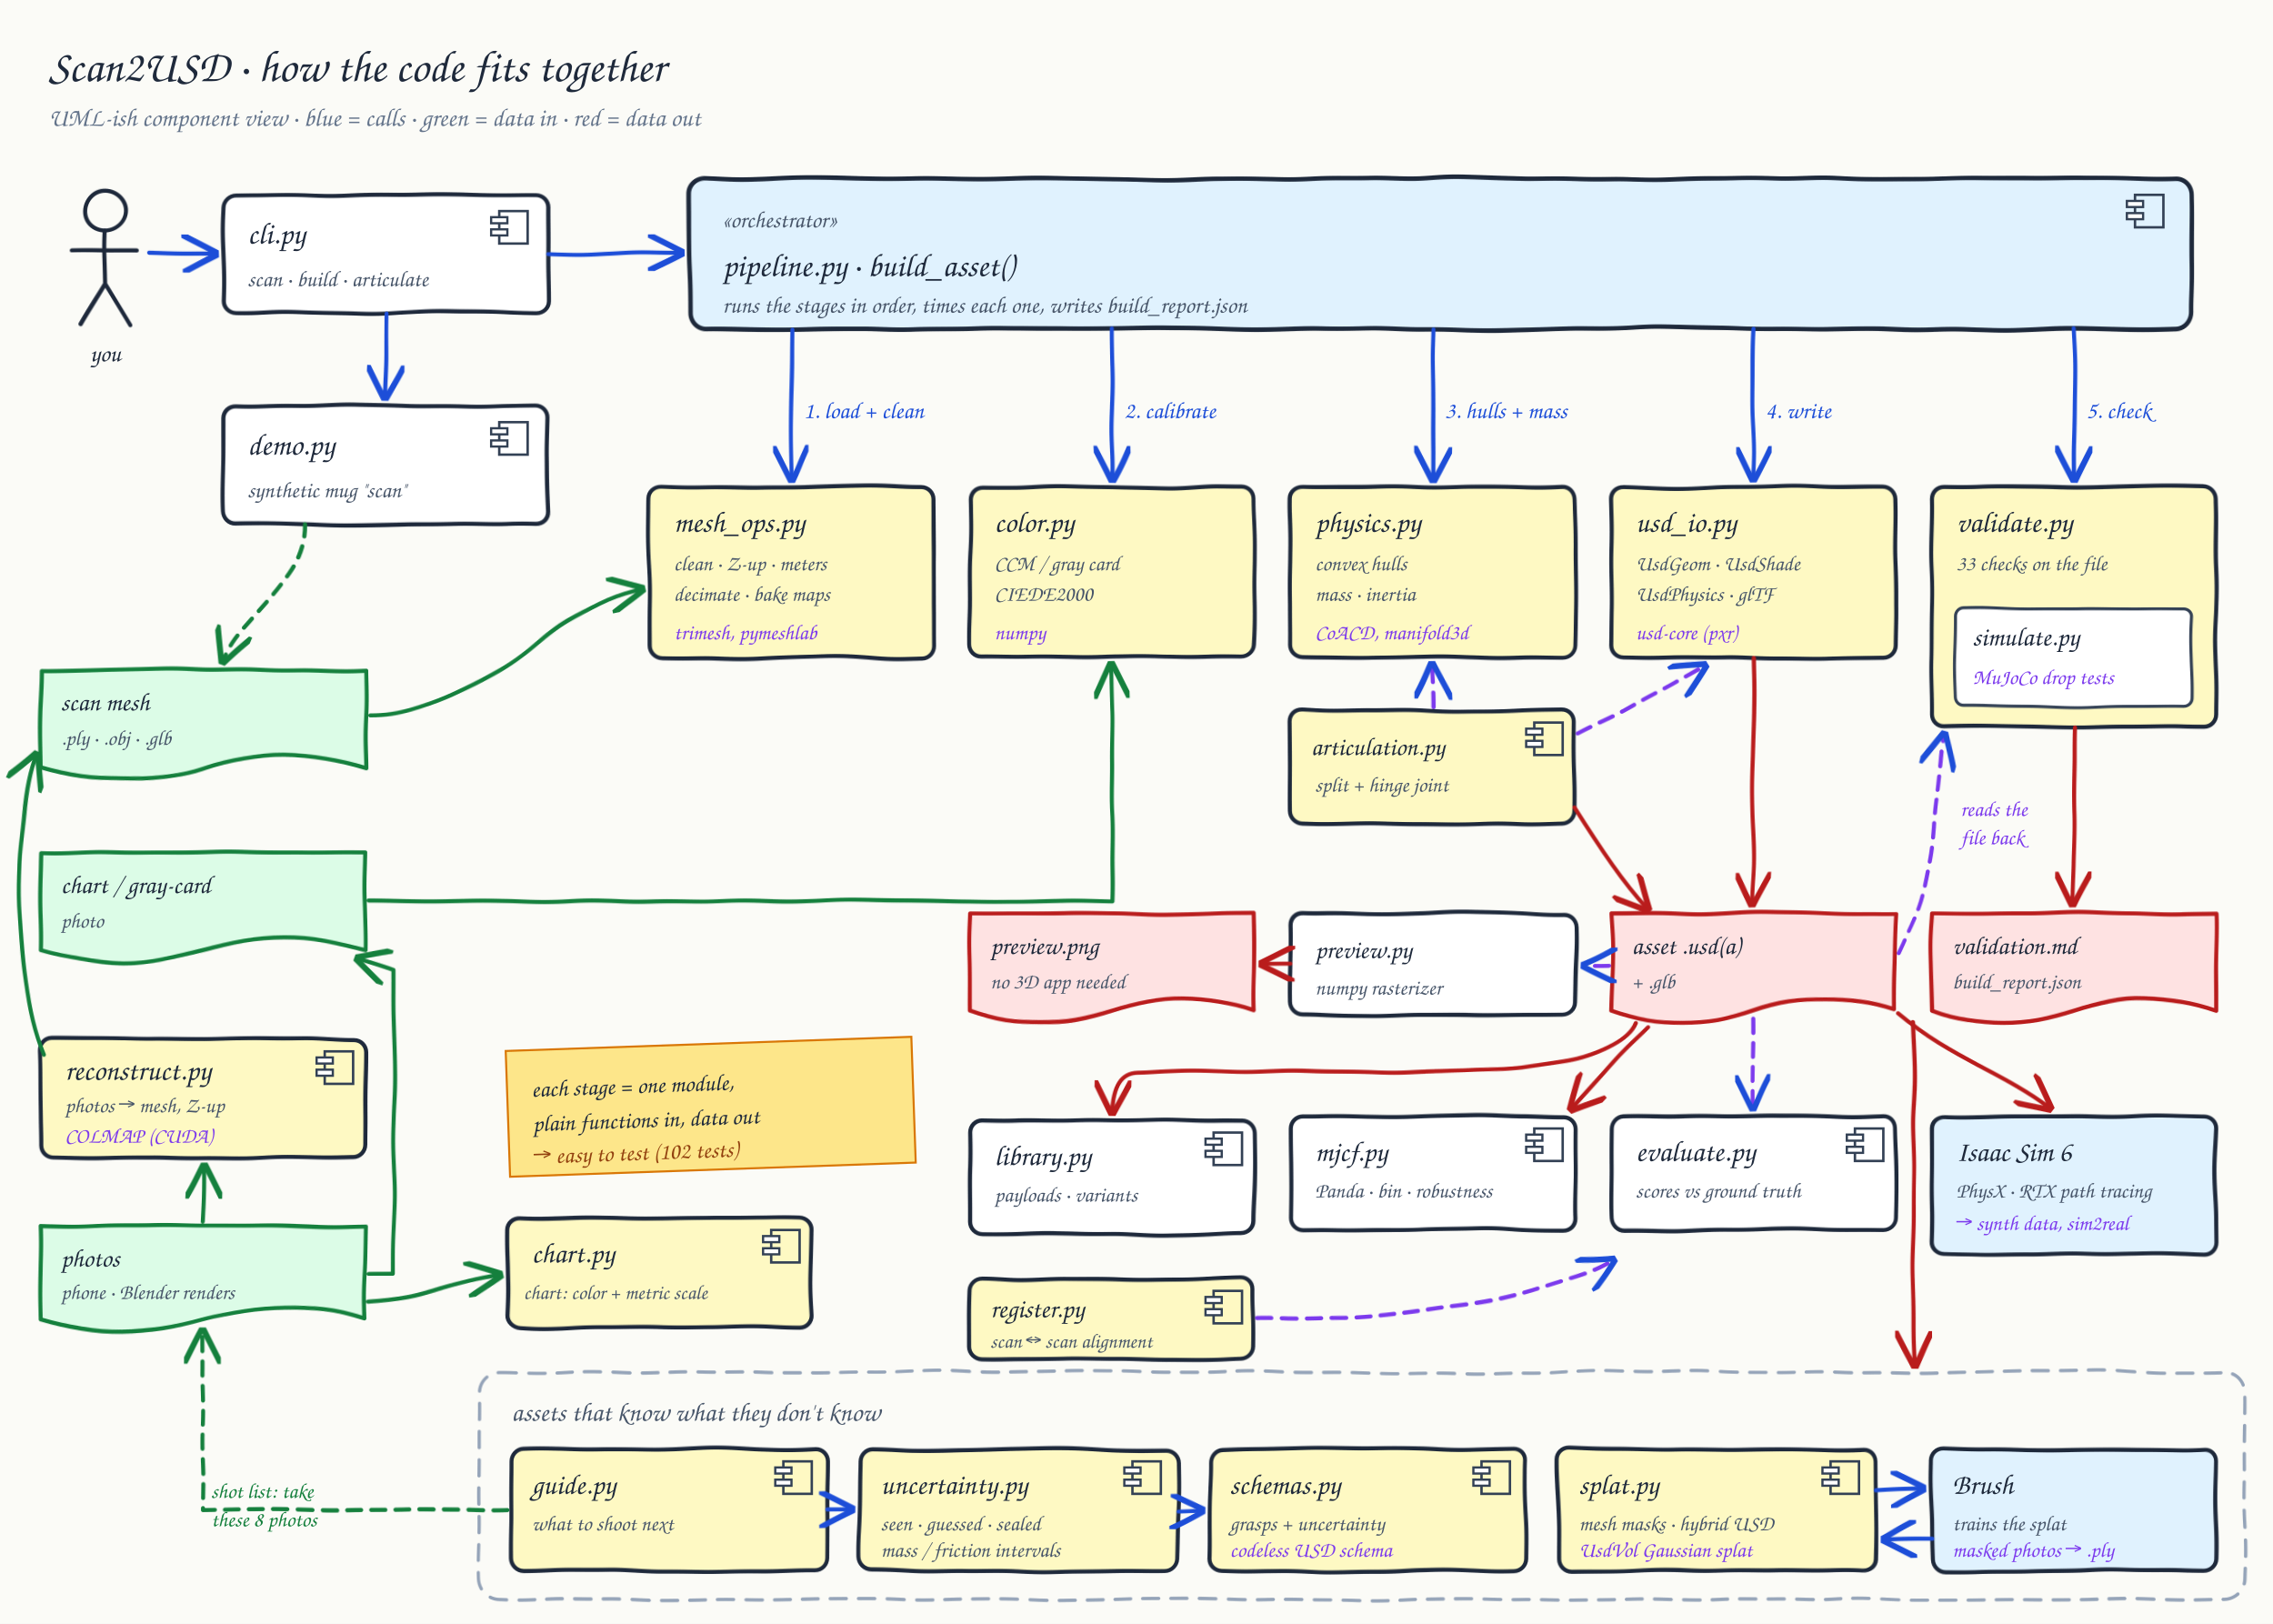
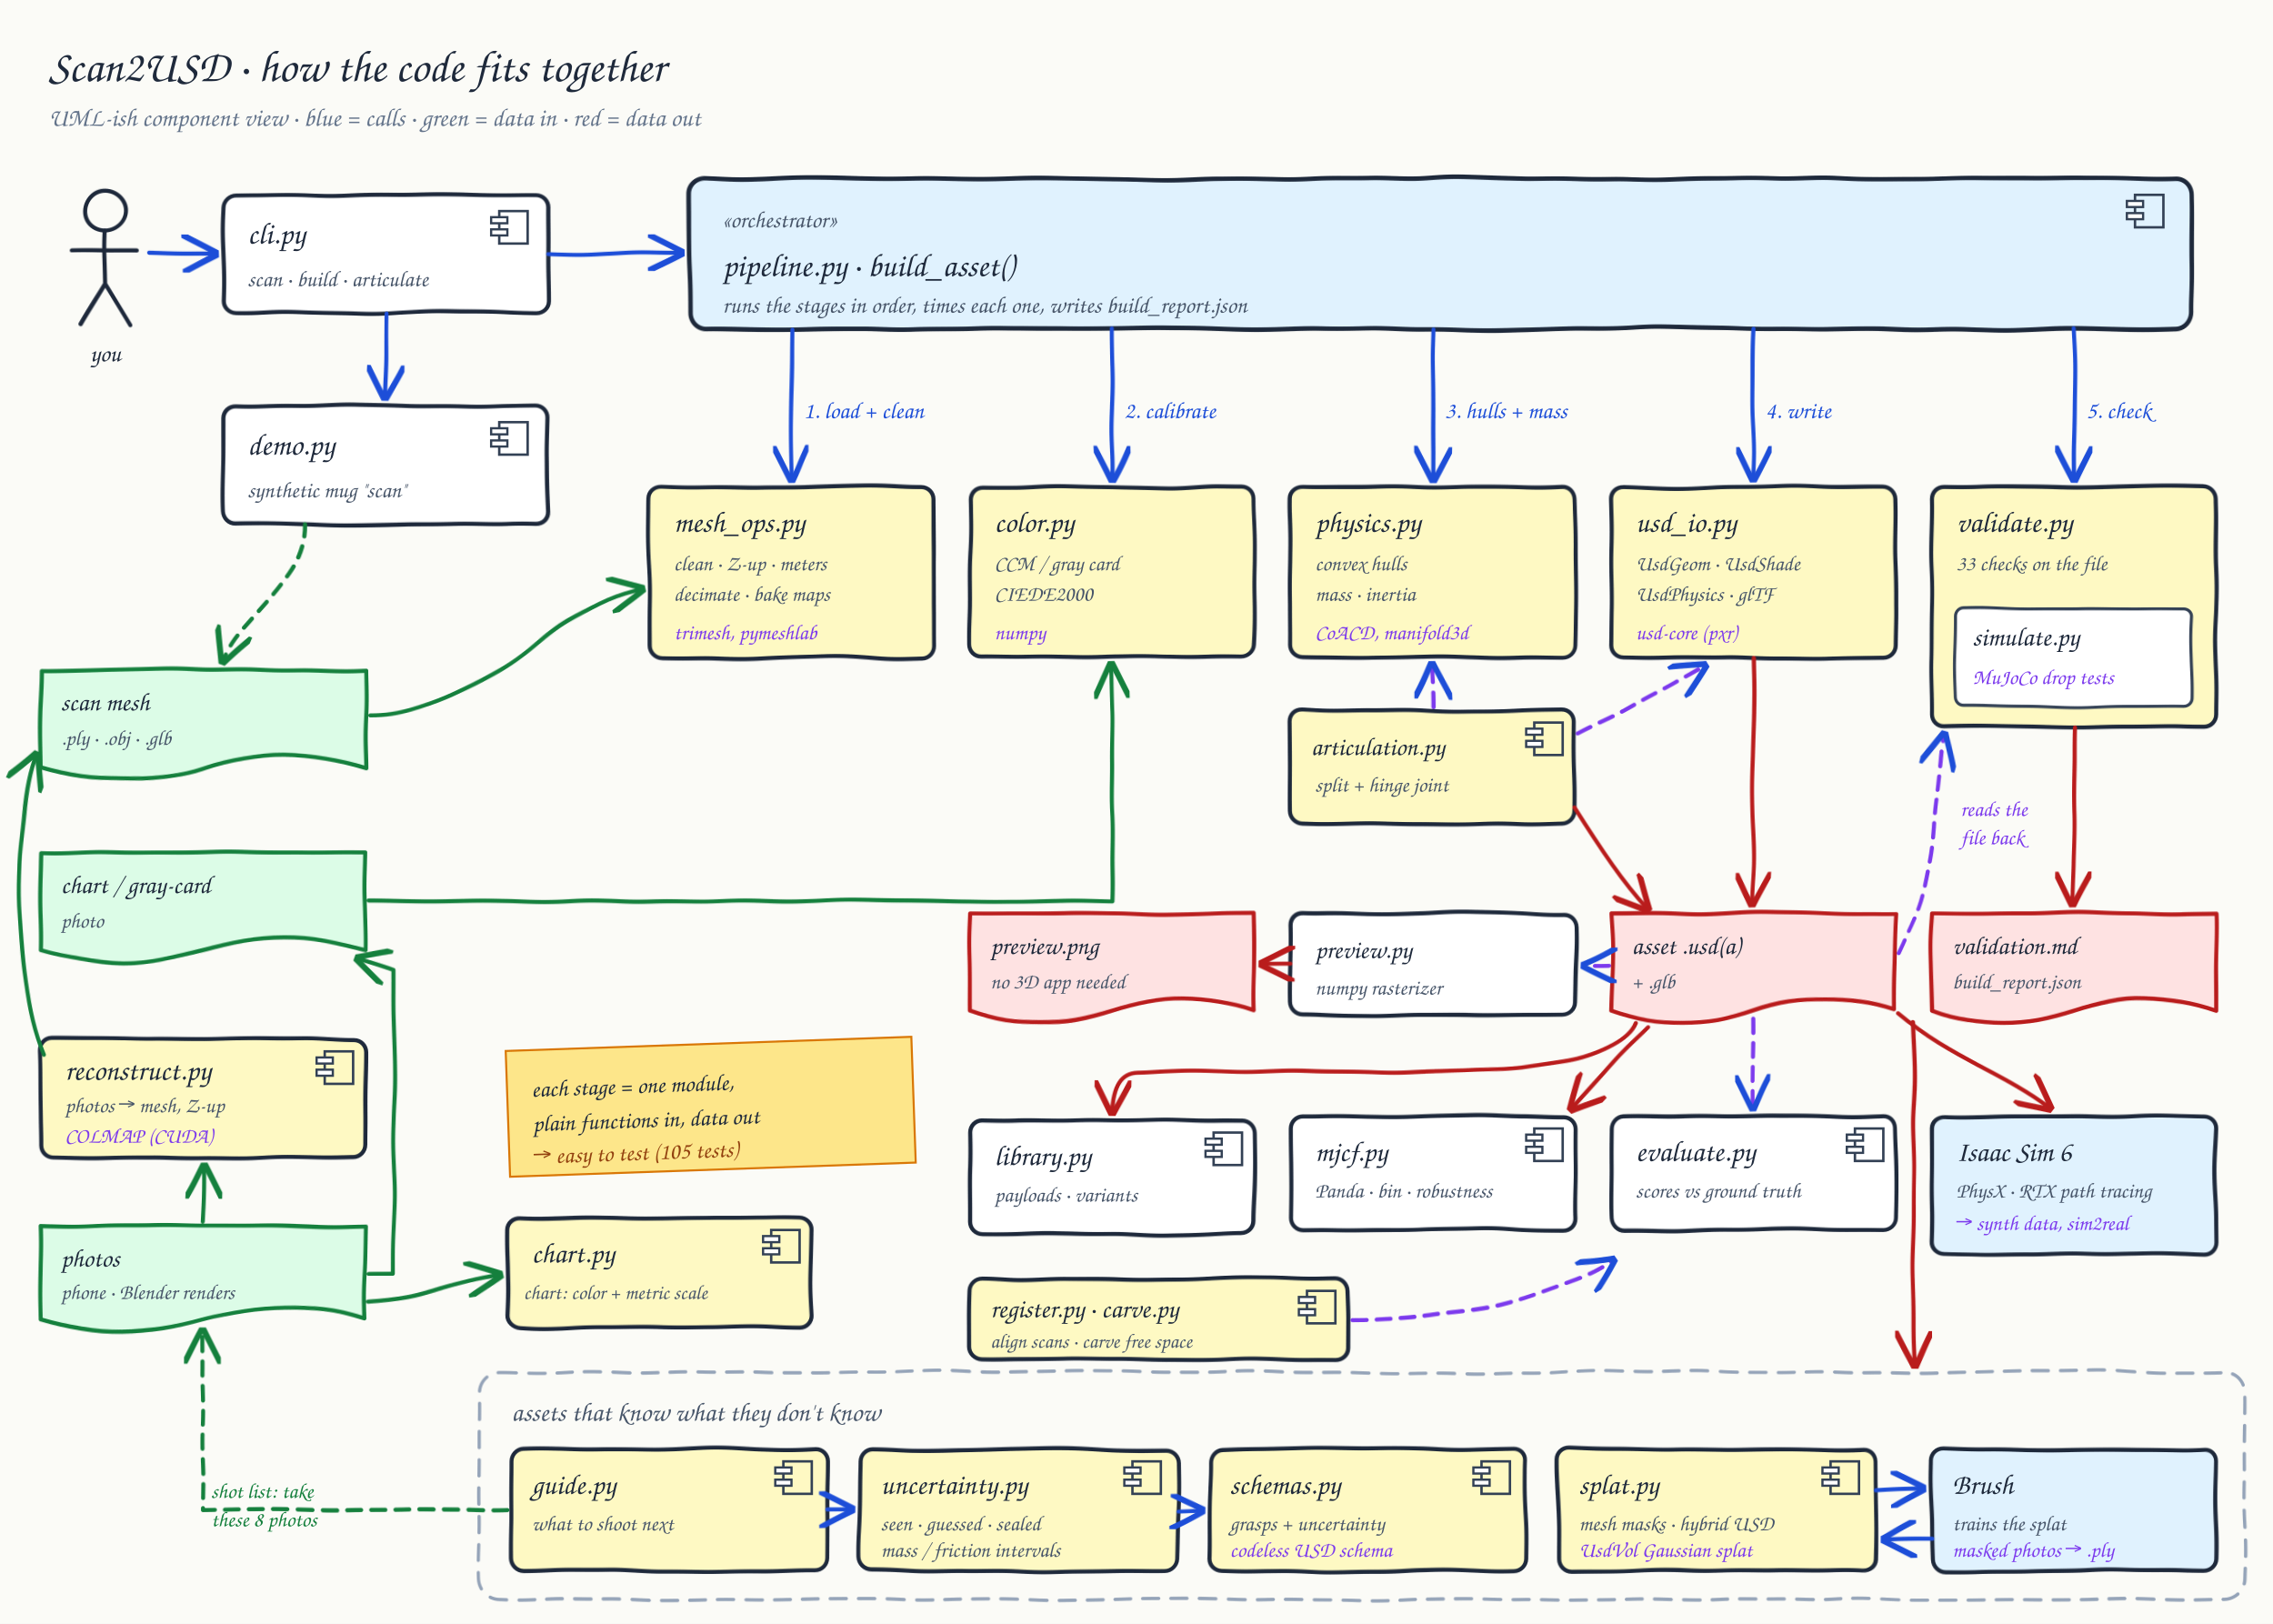
<svg xmlns="http://www.w3.org/2000/svg" viewBox="0 0 1120 800" font-family="'Segoe Print', 'Comic Sans MS', cursive">
  <defs>
    <filter id="marker" x="-5%" y="-5%" width="110%" height="110%">
      <feTurbulence type="fractalNoise" baseFrequency="0.02" numOctaves="2" seed="3" />
      <feDisplacementMap in="SourceGraphic" scale="3" />
    </filter>
    <marker id="arrow" viewBox="0 0 10 10" refX="9" refY="5" markerWidth="9" markerHeight="9" orient="auto-start-reverse">
      <path d="M0,0 L10,5 L0,10" fill="none" stroke="#1d4ed8" stroke-width="1.6" />
    </marker>
    <marker id="arrowg" viewBox="0 0 10 10" refX="9" refY="5" markerWidth="9" markerHeight="9" orient="auto-start-reverse">
      <path d="M0,0 L10,5 L0,10" fill="none" stroke="#15803d" stroke-width="1.6" />
    </marker>
    <marker id="arrowr" viewBox="0 0 10 10" refX="9" refY="5" markerWidth="9" markerHeight="9" orient="auto-start-reverse">
      <path d="M0,0 L10,5 L0,10" fill="none" stroke="#b91c1c" stroke-width="1.6" />
    </marker>
    <g id="cmp">
      <rect x="0" y="0" width="14" height="16" fill="none" stroke="#334155" stroke-width="1.2" />
      <rect x="-4" y="3" width="8" height="3" fill="#fff" stroke="#334155" stroke-width="1.1" />
      <rect x="-4" y="9" width="8" height="3" fill="#fff" stroke="#334155" stroke-width="1.1" />
    </g>
  </defs>
  <rect width="1120" height="800" fill="#fbfbf7" />
  <text x="24" y="40" font-size="22" fill="#1e293b">Scan2USD · how the code fits together</text>
  <text x="24" y="62" font-size="12.5" fill="#64748b">UML-ish component view · blue = calls · green = data in · red = data out</text>
  <g filter="url(#marker)" stroke-linecap="round" stroke-linejoin="round">
    <g stroke="#1e293b" stroke-width="2" fill="none">
      <circle cx="52" cy="104" r="10" />
      <path d="M52,114 V140 M36,124 H68 M52,140 L40,160 M52,140 L64,160" />
    </g>
    <rect x="110" y="96" width="160" height="58" rx="6" fill="#ffffff" stroke="#1e293b" stroke-width="2" />
    <rect x="110" y="200" width="160" height="58" rx="6" fill="#ffffff" stroke="#1e293b" stroke-width="2" />
    <rect x="340" y="88" width="740" height="74" rx="8" fill="#e0f2fe" stroke="#1e293b" stroke-width="2.2" />
    <rect x="320" y="240" width="140" height="84" rx="6" fill="#fef9c3" stroke="#1e293b" stroke-width="2" />
    <rect x="478" y="240" width="140" height="84" rx="6" fill="#fef9c3" stroke="#1e293b" stroke-width="2" />
    <rect x="636" y="240" width="140" height="84" rx="6" fill="#fef9c3" stroke="#1e293b" stroke-width="2" />
    <rect x="794" y="240" width="140" height="84" rx="6" fill="#fef9c3" stroke="#1e293b" stroke-width="2" />
    <rect x="952" y="240" width="140" height="118" rx="6" fill="#fef9c3" stroke="#1e293b" stroke-width="2" />
    <rect x="964" y="300" width="116" height="48" rx="4" fill="#ffffff" stroke="#334155" stroke-width="1.5" />
    <path d="M20,330 H180 V378 Q140,366 100,378 Q60,390 20,378 Z" fill="#dcfce7" stroke="#15803d" stroke-width="2" />
    <path d="M20,420 H180 V468 Q140,456 100,468 Q60,480 20,468 Z" fill="#dcfce7" stroke="#15803d" stroke-width="2" />
    <path d="M794,450 H934 V498 Q899,486 864,498 Q829,510 794,498 Z" fill="#fee2e2" stroke="#b91c1c" stroke-width="2" />
    <path d="M952,450 H1092 V498 Q1057,486 1022,498 Q987,510 952,498 Z" fill="#fee2e2" stroke="#b91c1c" stroke-width="2" />
    <path d="M478,450 H618 V498 Q583,486 548,498 Q513,510 478,498 Z" fill="#fee2e2" stroke="#b91c1c" stroke-width="2" />
    <rect x="636" y="450" width="140" height="50" rx="6" fill="#ffffff" stroke="#1e293b" stroke-width="2" />
    <rect x="794" y="550" width="140" height="56" rx="6" fill="#ffffff" stroke="#1e293b" stroke-width="2" />
    <rect x="952" y="550" width="140" height="68" rx="6" fill="#e0f2fe" stroke="#1e293b" stroke-width="2" />
    <rect x="636" y="350" width="140" height="56" rx="6" fill="#fef9c3" stroke="#1e293b" stroke-width="2" />
    <rect x="636" y="550" width="140" height="56" rx="6" fill="#ffffff" stroke="#1e293b" stroke-width="2" />
    <rect x="478" y="552" width="140" height="56" rx="6" fill="#ffffff" stroke="#1e293b" stroke-width="2" />
    <rect x="250" y="600" width="150" height="54" rx="6" fill="#fef9c3" stroke="#1e293b" stroke-width="2" />
    <rect x="20" y="512" width="160" height="58" rx="6" fill="#fef9c3" stroke="#1e293b" stroke-width="2" />
    <path d="M20,604 H180 V650 Q140,638 100,650 Q60,662 20,650 Z" fill="#dcfce7" stroke="#15803d" stroke-width="2" />
    <g stroke="#1d4ed8" stroke-width="2" fill="none">
      <path d="M74,125 H106" marker-end="url(#arrow)" />
      <path d="M270,125 H336" marker-end="url(#arrow)" />
      <path d="M190,154 V196" marker-end="url(#arrow)" />
      <path d="M390,162 V236" marker-end="url(#arrow)" />
      <path d="M548,162 V236" marker-end="url(#arrow)" />
      <path d="M706,162 V236" marker-end="url(#arrow)" />
      <path d="M864,162 V236" marker-end="url(#arrow)" />
      <path d="M1022,162 V236" marker-end="url(#arrow)" />
    </g>
    <g stroke="#15803d" stroke-width="2" fill="none">
      <path d="M182,352 C240,352 270,300 316,290" marker-end="url(#arrowg)" />
      <path d="M182,444 H548 V328" marker-end="url(#arrowg)" />
      <path d="M150,258 C150,290 120,300 110,326" stroke-dasharray="6 5" marker-end="url(#arrowg)" />
      <path d="M100,602 V574" marker-end="url(#arrowg)" />
      <path d="M182,628 H194 V478 L176,472" marker-end="url(#arrowg)" />
      <path d="M22,520 C6,480 6,400 18,372" marker-end="url(#arrowg)" />
      <path d="M182,642 C210,640 225,632 246,628" marker-end="url(#arrowg)" />
    </g>
    <g stroke="#b91c1c" stroke-width="2" fill="none">
      <path d="M864,324 V446" marker-end="url(#arrowr)" />
      <path d="M1022,358 V446" marker-end="url(#arrowr)" />
      <path d="M636,475 H622" marker-end="url(#arrowr)" />
      <path d="M864,502 V546" stroke="#7c3aed" stroke-dasharray="7 5" marker-end="url(#arrow)" />
      <path d="M936,500 C960,520 990,530 1010,546" marker-end="url(#arrowr)" />
      <path d="M812,506 C795,525 785,535 774,546" marker-end="url(#arrowr)" />
      <path d="M806,504 C800,522 760,528 700,528 H560 Q548,528 548,548" marker-end="url(#arrowr)" />
      <path d="M776,398 C790,420 800,435 812,448" marker-end="url(#arrowr)" />
    </g>
    <g stroke="#7c3aed" stroke-width="2" fill="none" stroke-dasharray="7 5">
      <path d="M936,470 C960,420 950,390 958,362" marker-end="url(#arrow)" />
      <path d="M792,475 H780" marker-end="url(#arrow)" />
      <path d="M706,348 V328" marker-end="url(#arrow)" />
      <path d="M778,362 C800,350 820,340 840,328" marker-end="url(#arrow)" />
    </g>
  </g>
  <g fill="#1e293b" font-size="13">
    <text x="52" y="178" text-anchor="middle" font-size="12">you</text>
    <use href="#cmp" x="246" y="104" />
    <text x="122" y="120" font-size="15">cli.py</text>
    <text x="122" y="141" font-size="11" fill="#475569">scan · build · articulate</text>
    <use href="#cmp" x="246" y="208" />
    <text x="122" y="224" font-size="15">demo.py</text>
    <text x="122" y="245" font-size="11" fill="#475569">synthetic mug "scan"</text>
    <use href="#cmp" x="1052" y="96" />
    <text x="356" y="112" font-size="11.5" fill="#475569">«orchestrator»</text>
    <text x="356" y="136" font-size="16">pipeline.py · build_asset()</text>
    <text x="356" y="154" font-size="11.5" fill="#475569">runs the stages in order, times each one, writes build_report.json</text>
    <g font-size="11.5" fill="#1d4ed8">
      <text x="396" y="206">1. load + clean</text>
      <text x="554" y="206">2. calibrate</text>
      <text x="712" y="206">3. hulls + mass</text>
      <text x="870" y="206">4. write</text>
      <text x="1028" y="206">5. check</text>
    </g>
    <g font-size="14.5">
      <text x="332" y="262">mesh_ops.py</text>
      <text x="490" y="262">color.py</text>
      <text x="648" y="262">physics.py</text>
      <text x="806" y="262">usd_io.py</text>
      <text x="964" y="262">validate.py</text>
    </g>
    <g font-size="10.5" fill="#475569">
      <text x="332" y="281">clean · Z-up · meters</text>
      <text x="332" y="296">decimate · bake maps</text>
      <text x="332" y="315" fill="#7c3aed">trimesh, pymeshlab</text>
      <text x="490" y="281">CCM / gray card</text>
      <text x="490" y="296">CIEDE2000</text>
      <text x="490" y="315" fill="#7c3aed">numpy</text>
      <text x="648" y="281">convex hulls</text>
      <text x="648" y="296">mass · inertia</text>
      <text x="648" y="315" fill="#7c3aed">CoACD, manifold3d</text>
      <text x="806" y="281">UsdGeom · UsdShade</text>
      <text x="806" y="296">UsdPhysics · glTF</text>
      <text x="806" y="315" fill="#7c3aed">usd-core (pxr)</text>
      <text x="964" y="281">33 checks on the file</text>
      <text x="972" y="318" font-size="13" fill="#1e293b">simulate.py</text>
      <text x="972" y="337" fill="#7c3aed">MuJoCo drop tests</text>
    </g>
    <g font-size="12.5">
      <text x="30" y="350">scan mesh</text>
      <text x="30" y="367" font-size="10.5" fill="#475569">.ply · .obj · .glb</text>
      <text x="30" y="440">chart / gray-card</text>
      <text x="30" y="457" font-size="10.5" fill="#475569">photo</text>
      <text x="804" y="470">asset .usd(a)</text>
      <text x="804" y="487" font-size="10.5" fill="#475569">+ .glb</text>
      <text x="962" y="470">validation.md</text>
      <text x="962" y="487" font-size="10.5" fill="#475569">build_report.json</text>
      <text x="488" y="470">preview.png</text>
      <text x="488" y="487" font-size="10.5" fill="#475569">no 3D app needed</text>
      <text x="648" y="472">preview.py</text>
      <text x="648" y="490" font-size="10.5" fill="#475569">numpy rasterizer</text>
    </g>
    <text x="966" y="402" font-size="10.5" fill="#7c3aed">reads the</text>
    <text x="966" y="416" font-size="10.5" fill="#7c3aed">file back</text>
    <use href="#cmp" x="160" y="518" />
    <text x="32" y="532" font-size="14.5">reconstruct.py</text>
    <text x="32" y="548" font-size="10.5" fill="#475569">photos → mesh, Z-up</text>
    <text x="32" y="563" font-size="10.5" fill="#7c3aed">COLMAP (CUDA)</text>
    <text x="30" y="624" font-size="12.5">photos</text>
    <text x="30" y="640" font-size="10.5" fill="#475569">phone · Blender renders</text>
    <use href="#cmp" x="914" y="556" />
    <text x="806" y="572" font-size="14.5">evaluate.py</text>
    <text x="806" y="590" font-size="10.5" fill="#475569">scores vs ground truth</text>
    <use href="#cmp" x="380" y="606" />
    <text x="262" y="622" font-size="14">chart.py</text>
    <text x="258" y="640" font-size="10" fill="#475569">chart: color + metric scale</text>
    <text x="964" y="572" font-size="14">Isaac Sim 6</text>
    <text x="964" y="590" font-size="10.5" fill="#475569">PhysX · RTX path tracing</text>
    <text x="964" y="606" font-size="10.5" fill="#7c3aed">→ synth data, sim2real</text>
    <use href="#cmp" x="756" y="356" />
    <text x="646" y="372" font-size="12.5">articulation.py</text>
    <text x="648" y="390" font-size="10.5" fill="#475569">split + hinge joint</text>
    <use href="#cmp" x="756" y="556" />
    <text x="648" y="572" font-size="14">mjcf.py</text>
    <use href="#cmp" x="598" y="558" />
    <text x="490" y="574" font-size="14">library.py</text>
    <text x="490" y="592" font-size="10.5" fill="#475569">payloads · variants</text>
    <text x="648" y="590" font-size="10.5" fill="#475569">Panda · bin · robustness</text>
    <g transform="rotate(-2 330 540)">
      <rect x="250" y="515" width="200" height="62" fill="#fde68a" stroke="#d97706" stroke-width="1" />
      <text x="262" y="538" font-size="11.5">each stage = one module,</text>
      <text x="262" y="555" font-size="11.5">plain functions in, data out</text>
-       <text x="262" y="571" font-size="11.5" fill="#92400e">→ easy to test (102 tests)</text>
+       <text x="262" y="571" font-size="11.5" fill="#92400e">→ easy to test (105 tests)</text>
    </g>
  </g>
  <g filter="url(#marker)" stroke-linecap="round" stroke-linejoin="round">
-     <rect x="478" y="630" width="140" height="40" rx="6" fill="#fef9c3" stroke="#1e293b" stroke-width="2" />
-     <path d="M620,650 C700,650 760,640 794,620" stroke="#7c3aed" stroke-width="2" fill="none" stroke-dasharray="7 5" marker-end="url(#arrow)" />
+     <rect x="478" y="630" width="186" height="40" rx="6" fill="#fef9c3" stroke="#1e293b" stroke-width="2" />
+     <path d="M666,650 C720,650 765,640 794,620" stroke="#7c3aed" stroke-width="2" fill="none" stroke-dasharray="7 5" marker-end="url(#arrow)" />
  </g>
  <g fill="#1e293b">
-     <use href="#cmp" x="598" y="636" />
-     <text x="488" y="649" font-size="13">register.py</text>
-     <text x="488" y="664" font-size="10" fill="#475569">scan ↔ scan alignment</text>
+     <use href="#cmp" x="644" y="636" />
+     <text x="488" y="649" font-size="13">register.py · carve.py</text>
+     <text x="488" y="664" font-size="10" fill="#475569">align scans · carve free space</text>
  </g>
  <g filter="url(#marker)" stroke-linecap="round" stroke-linejoin="round">
    <rect x="236" y="676" width="870" height="112" rx="10" fill="none" stroke="#94a3b8" stroke-width="1.6" stroke-dasharray="8 6" />
    <rect x="252" y="714" width="156" height="60" rx="6" fill="#fef9c3" stroke="#1e293b" stroke-width="2" />
    <rect x="424" y="714" width="156" height="60" rx="6" fill="#fef9c3" stroke="#1e293b" stroke-width="2" />
    <rect x="596" y="714" width="156" height="60" rx="6" fill="#fef9c3" stroke="#1e293b" stroke-width="2" />
    <rect x="768" y="714" width="156" height="60" rx="6" fill="#fef9c3" stroke="#1e293b" stroke-width="2" />
    <rect x="952" y="714" width="140" height="60" rx="6" fill="#e0f2fe" stroke="#1e293b" stroke-width="2" />
    <g stroke="#b91c1c" stroke-width="2" fill="none">
      <path d="M943,504 V672" marker-end="url(#arrowr)" />
    </g>
    <g stroke="#1d4ed8" stroke-width="2" fill="none">
      <path d="M408,744 H420" marker-end="url(#arrow)" />
      <path d="M580,744 H592" marker-end="url(#arrow)" />
      <path d="M924,734 H948" marker-end="url(#arrow)" />
      <path d="M952,758 H928" marker-end="url(#arrow)" />
    </g>
    <g stroke="#15803d" stroke-width="2" fill="none" stroke-dasharray="7 5">
      <path d="M250,744 H100 V656" marker-end="url(#arrowg)" />
    </g>
  </g>
  <g fill="#1e293b" font-size="13">
    <text x="252" y="700" font-size="13" fill="#475569">assets that know what they don't know</text>
    <text x="104" y="738" font-size="10.5" fill="#15803d">shot list: take</text>
    <text x="104" y="752" font-size="10.5" fill="#15803d">these 8 photos</text>
    <use href="#cmp" x="386" y="720" />
    <text x="262" y="736" font-size="14">guide.py</text>
    <text x="262" y="754" font-size="10.5" fill="#475569">what to shoot next</text>
    <use href="#cmp" x="558" y="720" />
    <text x="434" y="736" font-size="14">uncertainty.py</text>
    <text x="434" y="754" font-size="10.5" fill="#475569">seen · guessed · sealed</text>
    <text x="434" y="767" font-size="10.5" fill="#475569">mass / friction intervals</text>
    <use href="#cmp" x="730" y="720" />
    <text x="606" y="736" font-size="14">schemas.py</text>
    <text x="606" y="754" font-size="10.5" fill="#475569">grasps + uncertainty</text>
    <text x="606" y="767" font-size="10.5" fill="#7c3aed">codeless USD schema</text>
    <use href="#cmp" x="902" y="720" />
    <text x="778" y="736" font-size="14">splat.py</text>
    <text x="778" y="754" font-size="10.5" fill="#475569">mesh masks · hybrid USD</text>
    <text x="778" y="767" font-size="10.5" fill="#7c3aed">UsdVol Gaussian splat</text>
    <text x="962" y="736" font-size="14">Brush</text>
    <text x="962" y="754" font-size="10.5" fill="#475569">trains the splat</text>
    <text x="962" y="767" font-size="10.5" fill="#7c3aed">masked photos → .ply</text>
  </g>
</svg>
